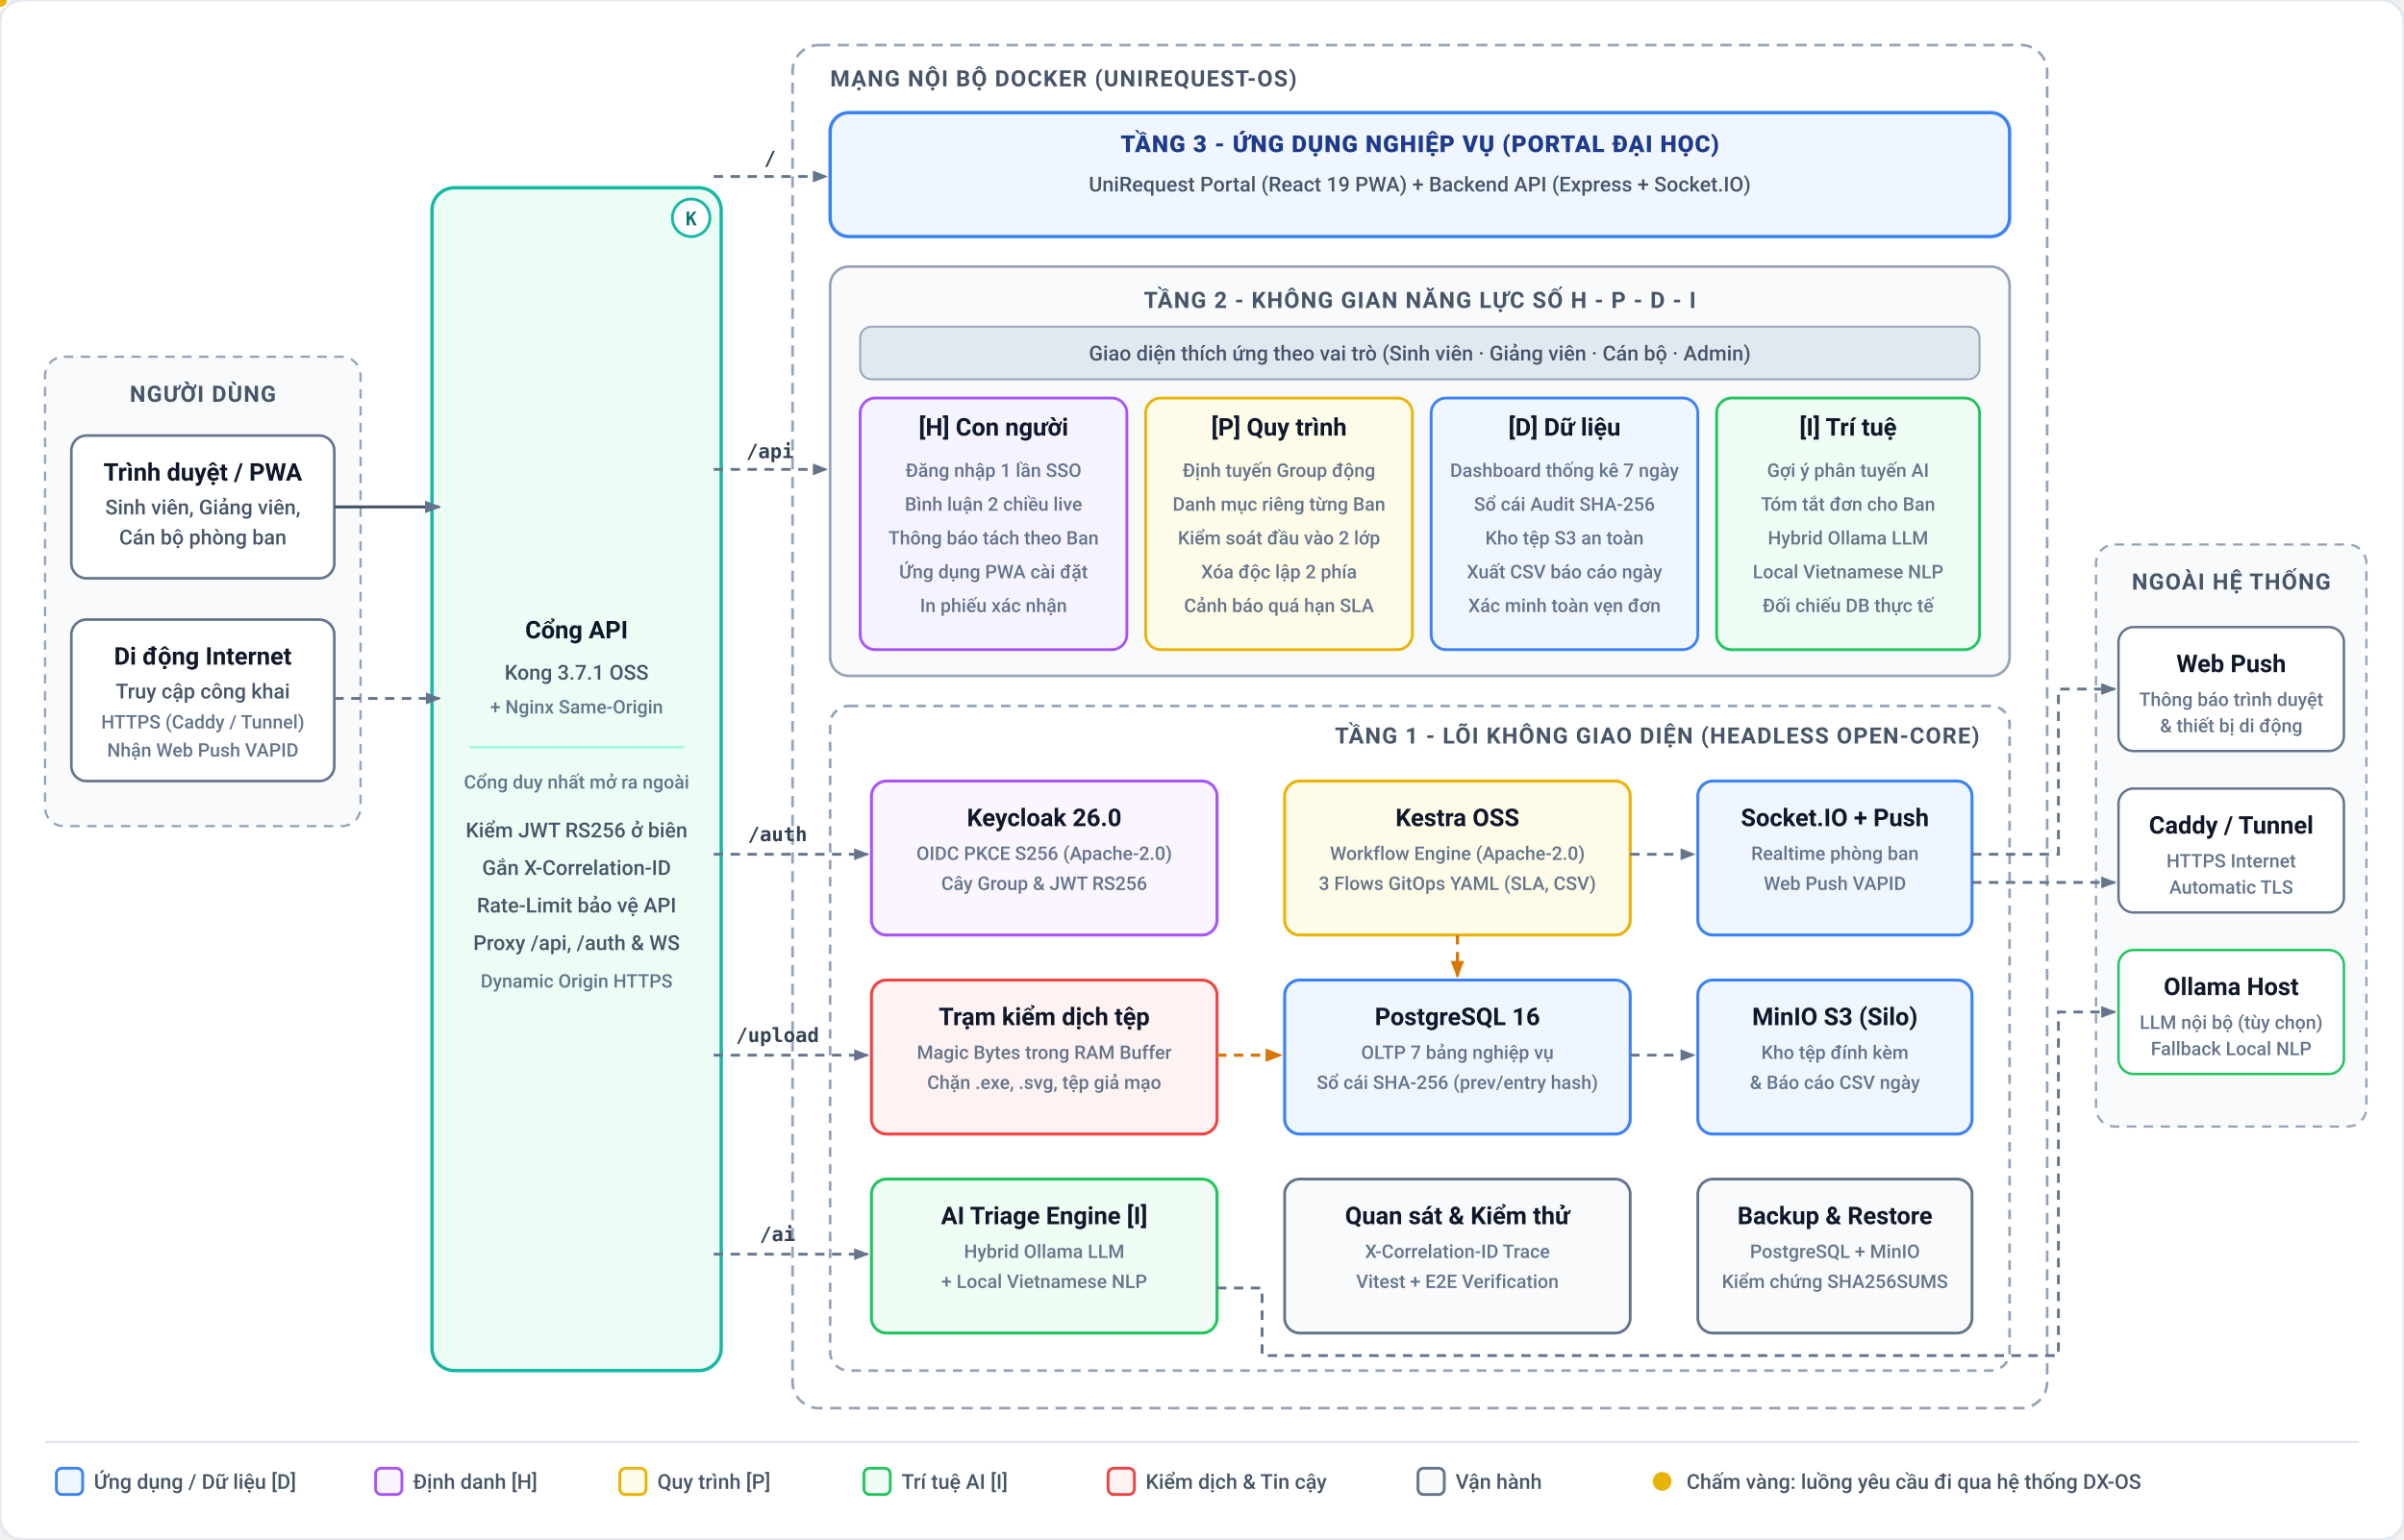
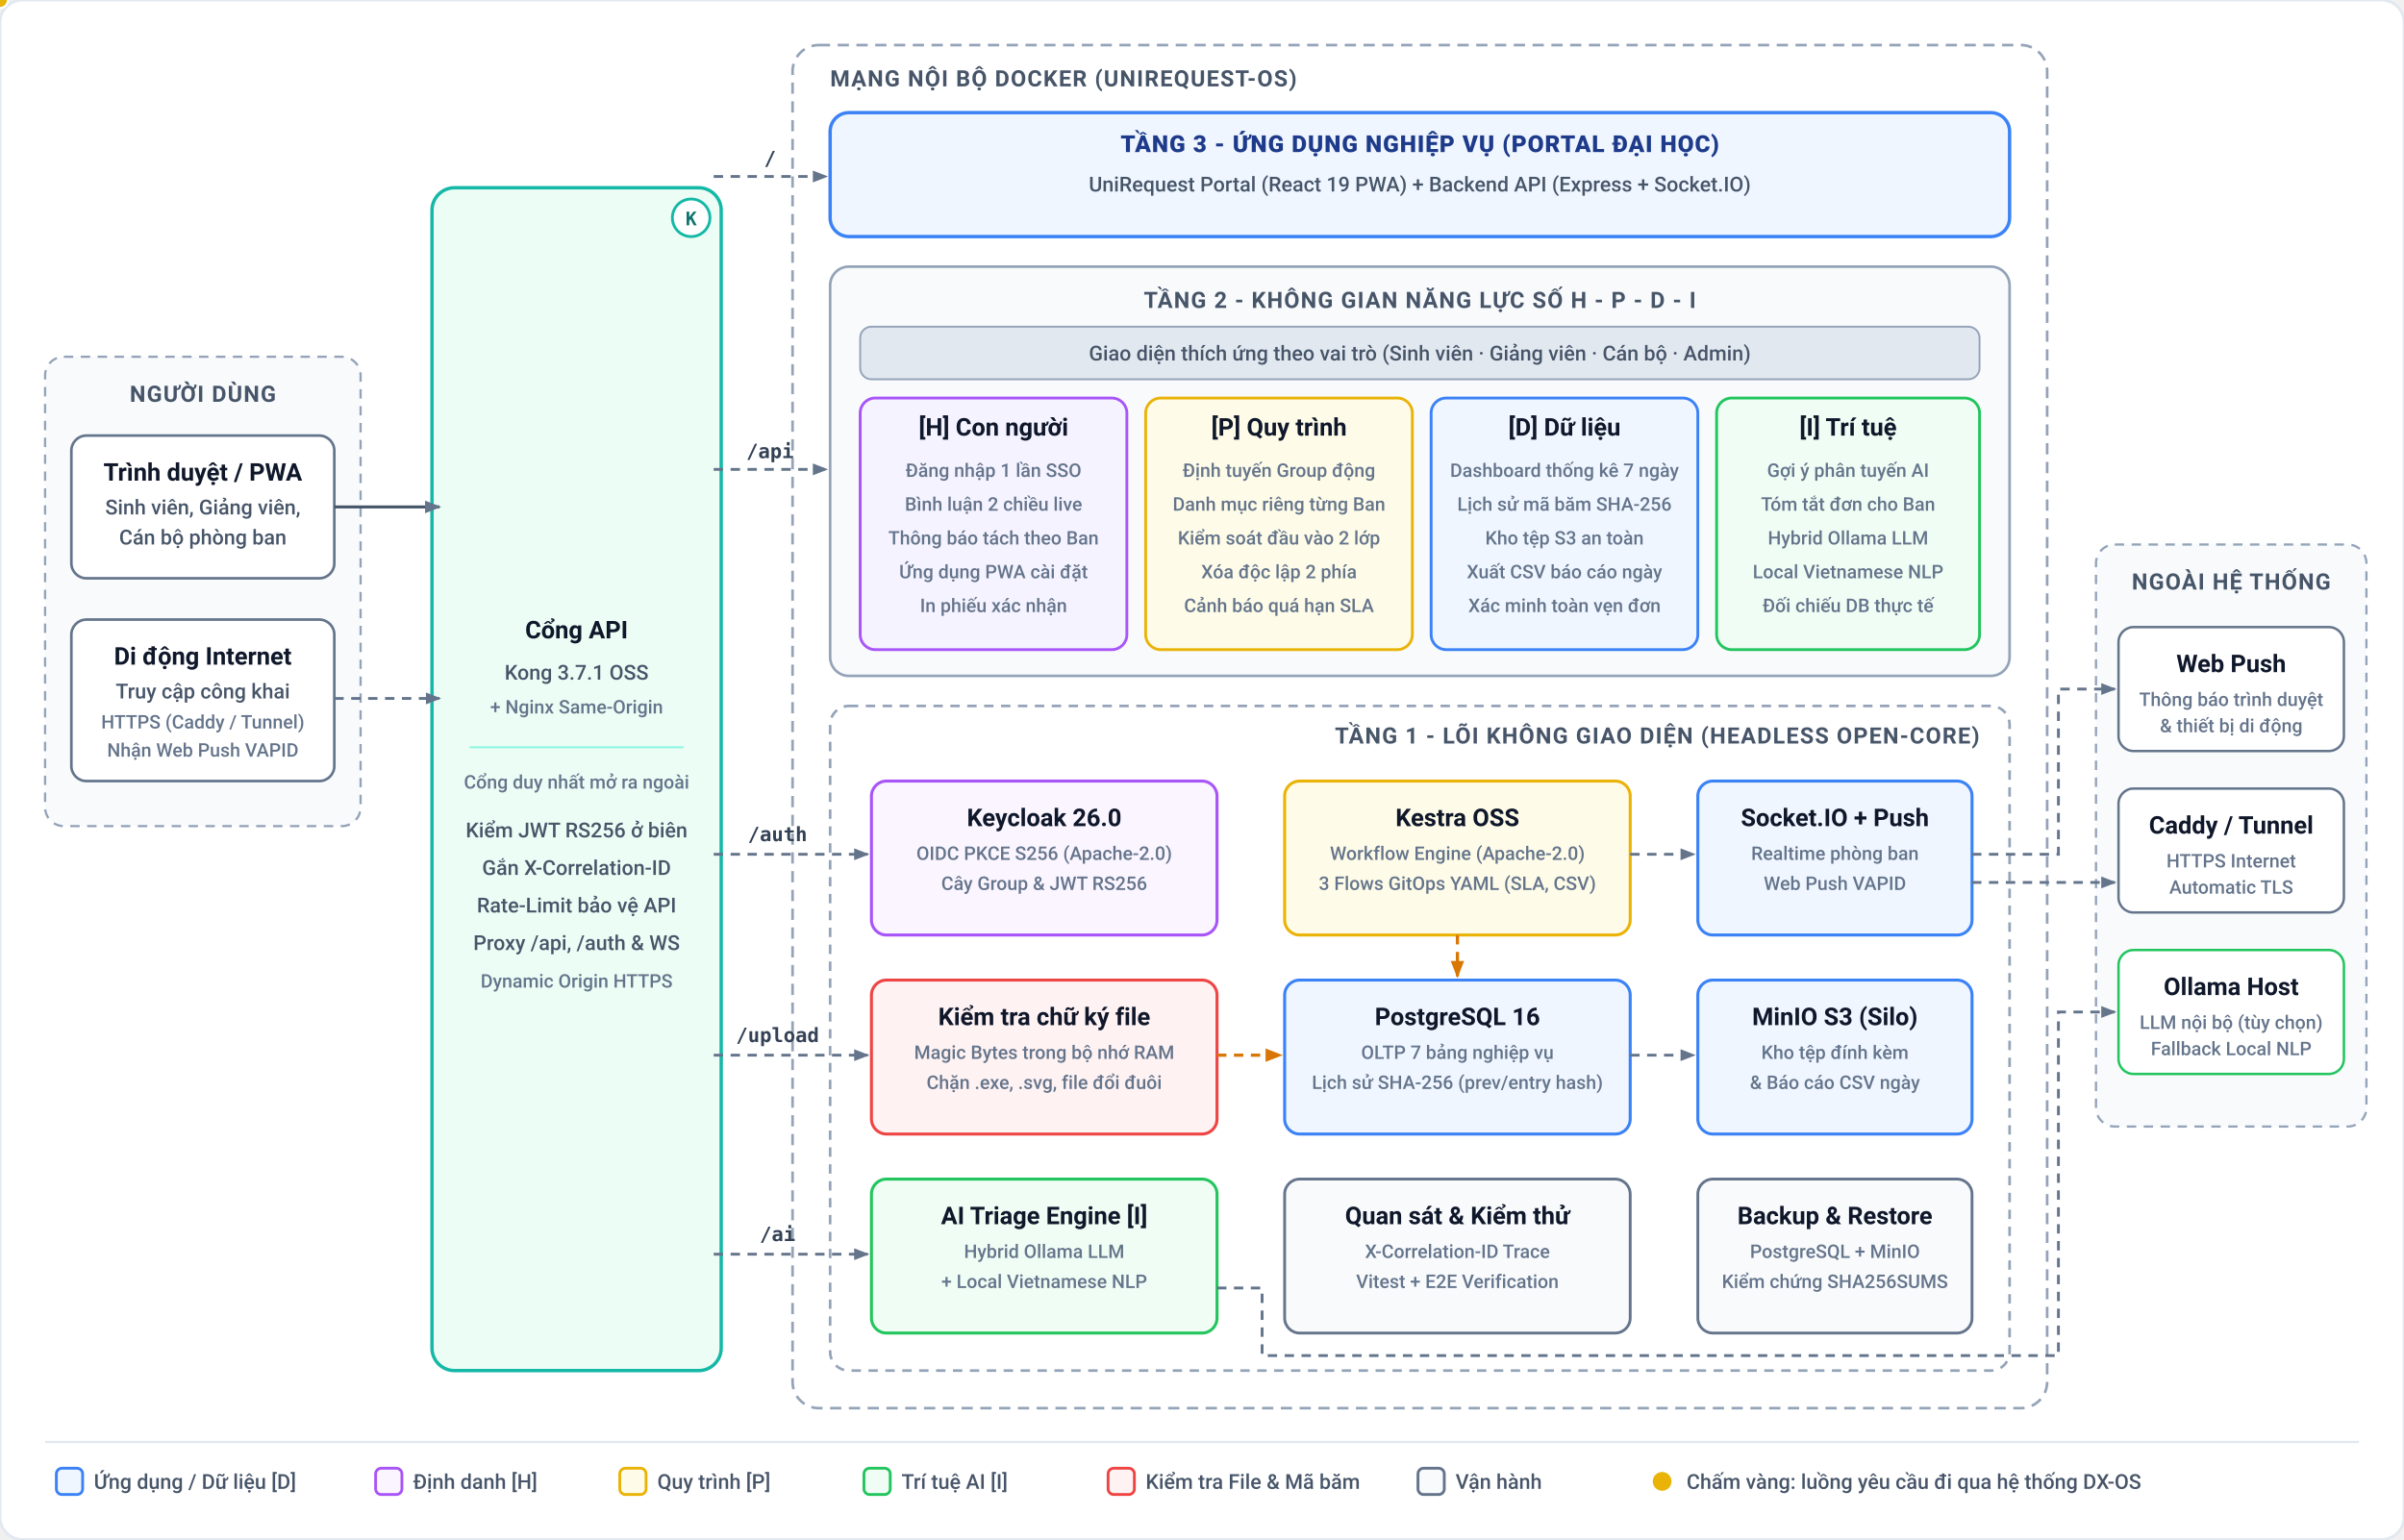
<svg xmlns="http://www.w3.org/2000/svg" viewBox="0 0 1280 820" width="1280" height="820" role="img" aria-label="Kiến trúc 3 tầng DX-OS Open-Core của UniRequest-OS">
  <defs>
    <style>
      .f { font-family: 'Segoe UI', Roboto, 'Helvetica Neue', Arial, sans-serif; }
      .mono { font-family: ui-monospace, SFMono-Regular, Menlo, Consolas, monospace; }
      .h-zone { font-size: 12px; font-weight: 700; fill: #475569; letter-spacing: 0.6px; }
      .h-tier { font-size: 12.5px; font-weight: 800; fill: #1e3a8a; letter-spacing: 0.5px; }
      .title { font-size: 13px; font-weight: 700; fill: #0f172a; }
      .sub { font-size: 11px; font-weight: 500; fill: #475569; }
      .tiny { font-size: 10px; font-weight: 500; fill: #64748b; }
      .edge-txt { font-size: 10.5px; font-weight: 600; fill: #334155; }
      .wire { stroke: #64748b; stroke-width: 1.5; fill: none; stroke-dasharray: 5 4; }
      .wire-solid { stroke: #475569; stroke-width: 1.6; fill: none; }
      .wire-amber { stroke: #d97706; stroke-width: 1.7; fill: none; stroke-dasharray: 5 4; }
    </style>
    <marker id="arr" viewBox="0 0 10 10" refX="8" refY="5" markerWidth="6" markerHeight="6" orient="auto-start-reverse">
      <path d="M 0 1.5 L 9 5 L 0 8.5 z" fill="#64748b" />
    </marker>
    <marker id="arr-amber" viewBox="0 0 10 10" refX="8" refY="5" markerWidth="6" markerHeight="6" orient="auto-start-reverse">
      <path d="M 0 1.5 L 9 5 L 0 8.5 z" fill="#d97706" />
    </marker>
    <path id="p-req-in" d="M 192 260 L 240 260 L 240 120 L 420 120" />
    <path id="p-gateway-core" d="M 380 430 L 440 430 L 440 465 L 485 465" />
    <path id="p-core-kestra" d="M 650 565 L 705 565" />
    <path id="p-core-pg" d="M 865 565 L 915 565" />
    <path id="p-ai-route" d="M 380 680 L 915 680" />
    <path id="p-push-out" d="M 1075 465 L 1110 465 L 1110 365 L 1125 365" />
  </defs>
  <rect width="1280" height="820" rx="12" fill="#ffffff" stroke="#e2e8f0" stroke-width="1.5" />
  <rect x="24" y="190" width="168" height="250" rx="10" fill="#f8fafc" stroke="#94a3b8" stroke-width="1.2" stroke-dasharray="5 4" />
  <text x="108" y="214" text-anchor="middle" class="f h-zone">NGƯỜI DÙNG</text>
  <rect x="38" y="232" width="140" height="76" rx="8" fill="#ffffff" stroke="#64748b" stroke-width="1.4" />
  <text x="108" y="256" text-anchor="middle" class="f title">Trình duyệt / PWA</text>
  <text x="108" y="274" text-anchor="middle" class="f sub">Sinh viên, Giảng viên,</text>
  <text x="108" y="290" text-anchor="middle" class="f sub">Cán bộ phòng ban</text>
  <rect x="38" y="330" width="140" height="86" rx="8" fill="#ffffff" stroke="#64748b" stroke-width="1.4" />
  <text x="108" y="354" text-anchor="middle" class="f title">Di động Internet</text>
  <text x="108" y="372" text-anchor="middle" class="f sub">Truy cập công khai</text>
  <text x="108" y="388" text-anchor="middle" class="f tiny">HTTPS (Caddy / Tunnel)</text>
  <text x="108" y="403" text-anchor="middle" class="f tiny">Nhận Web Push VAPID</text>
  <rect x="230" y="100" width="154" height="630" rx="12" fill="#ecfdf5" stroke="#14b8a6" stroke-width="1.8" />
  <circle cx="368" cy="116" r="10" fill="#ffffff" stroke="#14b8a6" stroke-width="1.5" />
  <text x="368" y="120" text-anchor="middle" class="mono" font-size="10" font-weight="700" fill="#0f766e">K</text>
  <text x="307" y="340" text-anchor="middle" class="f title" font-size="15">Cổng API</text>
  <text x="307" y="362" text-anchor="middle" class="f sub" font-weight="700">Kong 3.7.1 OSS</text>
  <text x="307" y="380" text-anchor="middle" class="f tiny">+ Nginx Same-Origin</text>
  <line x1="250" y1="398" x2="364" y2="398" stroke="#99f6e4" stroke-width="1.2" />
  <text x="307" y="420" text-anchor="middle" class="f tiny">Cổng duy nhất mở ra ngoài</text>
  <text x="307" y="446" text-anchor="middle" class="f sub">Kiểm JWT RS256 ở biên</text>
  <text x="307" y="466" text-anchor="middle" class="f sub">Gắn X-Correlation-ID</text>
  <text x="307" y="486" text-anchor="middle" class="f sub">Rate-Limit bảo vệ API</text>
  <text x="307" y="506" text-anchor="middle" class="f sub">Proxy /api, /auth &amp; WS</text>
  <text x="307" y="526" text-anchor="middle" class="f tiny">Dynamic Origin HTTPS</text>
  <rect x="422" y="24" width="668" height="726" rx="14" fill="#ffffff" stroke="#94a3b8" stroke-width="1.4" stroke-dasharray="6 4" />
  <text x="442" y="46" class="f h-zone">MẠNG NỘI BỘ DOCKER (UNIREQUEST-OS)</text>
  <rect x="442" y="60" width="628" height="66" rx="10" fill="#eff6ff" stroke="#3b82f6" stroke-width="1.8" />
  <text x="756" y="81" text-anchor="middle" class="f h-tier">TẦNG 3 - ỨNG DỤNG NGHIỆP VỤ (PORTAL ĐẠI HỌC)</text>
  <text x="756" y="102" text-anchor="middle" class="f sub">UniRequest Portal (React 19 PWA) + Backend API (Express + Socket.IO)</text>
  <rect x="442" y="142" width="628" height="218" rx="10" fill="#f8fafc" stroke="#94a3b8" stroke-width="1.4" />
  <text x="756" y="164" text-anchor="middle" class="f h-zone" fill="#0f172a">TẦNG 2 - KHÔNG GIAN NĂNG LỰC SỐ H - P - D - I</text>
  <rect x="458" y="174" width="596" height="28" rx="6" fill="#e2e8f0" stroke="#94a3b8" stroke-width="1" />
  <text x="756" y="192" text-anchor="middle" class="f sub" font-weight="700" fill="#0f172a">Giao diện thích ứng theo vai trò (Sinh viên · Giảng viên · Cán bộ · Admin)</text>
  <rect x="458" y="212" width="142" height="134" rx="8" fill="#f5f3ff" stroke="#a855f7" stroke-width="1.5" />
  <text x="529" y="232" text-anchor="middle" class="f title" fill="#6b21a8">[H] Con người</text>
  <text x="529" y="254" text-anchor="middle" class="f tiny">Đăng nhập 1 lần SSO</text>
  <text x="529" y="272" text-anchor="middle" class="f tiny">Bình luận 2 chiều live</text>
  <text x="529" y="290" text-anchor="middle" class="f tiny">Thông báo tách theo Ban</text>
  <text x="529" y="308" text-anchor="middle" class="f tiny">Ứng dụng PWA cài đặt</text>
  <text x="529" y="326" text-anchor="middle" class="f tiny">In phiếu xác nhận</text>
  <rect x="610" y="212" width="142" height="134" rx="8" fill="#fefce8" stroke="#eab308" stroke-width="1.5" />
  <text x="681" y="232" text-anchor="middle" class="f title" fill="#854d0e">[P] Quy trình</text>
  <text x="681" y="254" text-anchor="middle" class="f tiny">Định tuyến Group động</text>
  <text x="681" y="272" text-anchor="middle" class="f tiny">Danh mục riêng từng Ban</text>
  <text x="681" y="290" text-anchor="middle" class="f tiny">Kiểm soát đầu vào 2 lớp</text>
  <text x="681" y="308" text-anchor="middle" class="f tiny">Xóa độc lập 2 phía</text>
  <text x="681" y="326" text-anchor="middle" class="f tiny">Cảnh báo quá hạn SLA</text>
  <rect x="762" y="212" width="142" height="134" rx="8" fill="#eff6ff" stroke="#3b82f6" stroke-width="1.5" />
  <text x="833" y="232" text-anchor="middle" class="f title" fill="#1e40af">[D] Dữ liệu</text>
  <text x="833" y="254" text-anchor="middle" class="f tiny">Dashboard thống kê 7 ngày</text>
-   <text x="833" y="272" text-anchor="middle" class="f tiny">Sổ cái Audit SHA-256</text>
+   <text x="833" y="272" text-anchor="middle" class="f tiny">Lịch sử mã băm SHA-256</text>
  <text x="833" y="290" text-anchor="middle" class="f tiny">Kho tệp S3 an toàn</text>
  <text x="833" y="308" text-anchor="middle" class="f tiny">Xuất CSV báo cáo ngày</text>
  <text x="833" y="326" text-anchor="middle" class="f tiny">Xác minh toàn vẹn đơn</text>
  <rect x="914" y="212" width="140" height="134" rx="8" fill="#f0fdf4" stroke="#22c55e" stroke-width="1.5" />
  <text x="984" y="232" text-anchor="middle" class="f title" fill="#166534">[I] Trí tuệ</text>
  <text x="984" y="254" text-anchor="middle" class="f tiny">Gợi ý phân tuyến AI</text>
  <text x="984" y="272" text-anchor="middle" class="f tiny">Tóm tắt đơn cho Ban</text>
  <text x="984" y="290" text-anchor="middle" class="f tiny">Hybrid Ollama LLM</text>
  <text x="984" y="308" text-anchor="middle" class="f tiny">Local Vietnamese NLP</text>
  <text x="984" y="326" text-anchor="middle" class="f tiny">Đối chiếu DB thực tế</text>
  <rect x="442" y="376" width="628" height="354" rx="10" fill="#ffffff" stroke="#94a3b8" stroke-width="1.4" stroke-dasharray="5 4" />
  <text x="1054" y="396" text-anchor="end" class="f h-zone">TẦNG 1 - LÕI KHÔNG GIAO DIỆN (HEADLESS OPEN-CORE)</text>
  <rect x="464" y="416" width="184" height="82" rx="8" fill="#faf5ff" stroke="#a855f7" stroke-width="1.6" />
  <text x="556" y="440" text-anchor="middle" class="f title">Keycloak 26.0</text>
  <text x="556" y="458" text-anchor="middle" class="f tiny">OIDC PKCE S256 (Apache-2.0)</text>
  <text x="556" y="474" text-anchor="middle" class="f tiny">Cây Group &amp; JWT RS256</text>
  <rect x="684" y="416" width="184" height="82" rx="8" fill="#fefce8" stroke="#eab308" stroke-width="1.6" />
  <text x="776" y="440" text-anchor="middle" class="f title">Kestra OSS</text>
  <text x="776" y="458" text-anchor="middle" class="f tiny">Workflow Engine (Apache-2.0)</text>
  <text x="776" y="474" text-anchor="middle" class="f tiny">3 Flows GitOps YAML (SLA, CSV)</text>
  <rect x="904" y="416" width="146" height="82" rx="8" fill="#eff6ff" stroke="#3b82f6" stroke-width="1.6" />
  <text x="977" y="440" text-anchor="middle" class="f title">Socket.IO + Push</text>
  <text x="977" y="458" text-anchor="middle" class="f tiny">Realtime phòng ban</text>
  <text x="977" y="474" text-anchor="middle" class="f tiny">Web Push VAPID</text>
  <rect x="464" y="522" width="184" height="82" rx="8" fill="#fef2f2" stroke="#ef4444" stroke-width="1.6" />
-   <text x="556" y="546" text-anchor="middle" class="f title">Trạm kiểm dịch tệp</text>
-   <text x="556" y="564" text-anchor="middle" class="f tiny">Magic Bytes trong RAM Buffer</text>
-   <text x="556" y="580" text-anchor="middle" class="f tiny">Chặn .exe, .svg, tệp giả mạo</text>
+   <text x="556" y="546" text-anchor="middle" class="f title">Kiểm tra chữ ký file</text>
+   <text x="556" y="564" text-anchor="middle" class="f tiny">Magic Bytes trong bộ nhớ RAM</text>
+   <text x="556" y="580" text-anchor="middle" class="f tiny">Chặn .exe, .svg, file đổi đuôi</text>
  <rect x="684" y="522" width="184" height="82" rx="8" fill="#eff6ff" stroke="#3b82f6" stroke-width="1.6" />
  <text x="776" y="546" text-anchor="middle" class="f title">PostgreSQL 16</text>
  <text x="776" y="564" text-anchor="middle" class="f tiny">OLTP 7 bảng nghiệp vụ</text>
-   <text x="776" y="580" text-anchor="middle" class="f tiny">Sổ cái SHA-256 (prev/entry hash)</text>
+   <text x="776" y="580" text-anchor="middle" class="f tiny">Lịch sử SHA-256 (prev/entry hash)</text>
  <rect x="904" y="522" width="146" height="82" rx="8" fill="#eff6ff" stroke="#3b82f6" stroke-width="1.6" />
  <text x="977" y="546" text-anchor="middle" class="f title">MinIO S3 (Silo)</text>
  <text x="977" y="564" text-anchor="middle" class="f tiny">Kho tệp đính kèm</text>
  <text x="977" y="580" text-anchor="middle" class="f tiny">&amp; Báo cáo CSV ngày</text>
  <rect x="464" y="628" width="184" height="82" rx="8" fill="#f0fdf4" stroke="#22c55e" stroke-width="1.6" />
  <text x="556" y="652" text-anchor="middle" class="f title">AI Triage Engine [I]</text>
  <text x="556" y="670" text-anchor="middle" class="f tiny">Hybrid Ollama LLM</text>
  <text x="556" y="686" text-anchor="middle" class="f tiny">+ Local Vietnamese NLP</text>
  <rect x="684" y="628" width="184" height="82" rx="8" fill="#f8fafc" stroke="#64748b" stroke-width="1.5" />
  <text x="776" y="652" text-anchor="middle" class="f title">Quan sát &amp; Kiểm thử</text>
  <text x="776" y="670" text-anchor="middle" class="f tiny">X-Correlation-ID Trace</text>
  <text x="776" y="686" text-anchor="middle" class="f tiny">Vitest + E2E Verification</text>
  <rect x="904" y="628" width="146" height="82" rx="8" fill="#f8fafc" stroke="#64748b" stroke-width="1.5" />
  <text x="977" y="652" text-anchor="middle" class="f title">Backup &amp; Restore</text>
  <text x="977" y="670" text-anchor="middle" class="f tiny">PostgreSQL + MinIO</text>
  <text x="977" y="686" text-anchor="middle" class="f tiny">Kiểm chứng SHA256SUMS</text>
  <rect x="1116" y="290" width="144" height="310" rx="10" fill="#f8fafc" stroke="#94a3b8" stroke-width="1.2" stroke-dasharray="5 4" />
  <text x="1188" y="314" text-anchor="middle" class="f h-zone">NGOÀI HỆ THỐNG</text>
  <rect x="1128" y="334" width="120" height="66" rx="8" fill="#ffffff" stroke="#64748b" stroke-width="1.3" />
  <text x="1188" y="358" text-anchor="middle" class="f title">Web Push</text>
  <text x="1188" y="376" text-anchor="middle" class="f tiny">Thông báo trình duyệt</text>
  <text x="1188" y="390" text-anchor="middle" class="f tiny">&amp; thiết bị di động</text>
  <rect x="1128" y="420" width="120" height="66" rx="8" fill="#ffffff" stroke="#64748b" stroke-width="1.3" />
  <text x="1188" y="444" text-anchor="middle" class="f title">Caddy / Tunnel</text>
  <text x="1188" y="462" text-anchor="middle" class="f tiny">HTTPS Internet</text>
  <text x="1188" y="476" text-anchor="middle" class="f tiny">Automatic TLS</text>
  <rect x="1128" y="506" width="120" height="66" rx="8" fill="#ffffff" stroke="#22c55e" stroke-width="1.3" />
  <text x="1188" y="530" text-anchor="middle" class="f title">Ollama Host</text>
  <text x="1188" y="548" text-anchor="middle" class="f tiny">LLM nội bộ (tùy chọn)</text>
  <text x="1188" y="562" text-anchor="middle" class="f tiny">Fallback Local NLP</text>
  <line x1="178" y1="270" x2="234" y2="270" class="wire-solid" marker-end="url(#arr)" />
  <line x1="178" y1="372" x2="234" y2="372" class="wire" marker-end="url(#arr)" />
  <path d="M 380 94 L 440 94" class="wire" marker-end="url(#arr)" />
  <text x="410" y="88" text-anchor="middle" class="mono edge-txt">/</text>
  <path d="M 380 250 L 440 250" class="wire" marker-end="url(#arr)" />
  <text x="410" y="244" text-anchor="middle" class="mono edge-txt">/api</text>
  <path d="M 380 455 L 462 455" class="wire" marker-end="url(#arr)" />
  <text x="414" y="448" text-anchor="middle" class="mono edge-txt">/auth</text>
  <path d="M 380 562 L 462 562" class="wire" marker-end="url(#arr)" />
  <text x="414" y="555" text-anchor="middle" class="mono edge-txt">/upload</text>
  <path d="M 380 668 L 462 668" class="wire" marker-end="url(#arr)" />
  <text x="414" y="661" text-anchor="middle" class="mono edge-txt">/ai</text>
  <line x1="648" y1="562" x2="682" y2="562" class="wire-amber" marker-end="url(#arr-amber)" />
  <line x1="776" y1="498" x2="776" y2="520" class="wire-amber" marker-end="url(#arr-amber)" />
  <line x1="868" y1="562" x2="902" y2="562" class="wire" marker-end="url(#arr)" />
  <path d="M 868 455 L 902 455" class="wire" marker-end="url(#arr)" />
  <path d="M 1050 455 L 1096 455 L 1096 367 L 1126 367" class="wire" marker-end="url(#arr)" />
  <path d="M 1050 470 L 1126 470" class="wire" marker-end="url(#arr)" />
  <path d="M 648 686 L 672 686 L 672 722 L 1096 722 L 1096 539 L 1126 539" class="wire" marker-end="url(#arr)" />
  <circle r="4.2" fill="#eab308" stroke="#ffffff" stroke-width="1">
    <animateMotion dur="3.6s" repeatCount="indefinite" path="M 178 270 L 240 270 L 240 94 L 442 94" />
  </circle>
  <circle r="4.2" fill="#eab308" stroke="#ffffff" stroke-width="1">
    <animateMotion dur="3.8s" begin="0.7s" repeatCount="indefinite" path="M 380 455 L 464 455" />
  </circle>
  <circle r="4.2" fill="#eab308" stroke="#ffffff" stroke-width="1">
    <animateMotion dur="3.2s" begin="1.1s" repeatCount="indefinite" path="M 380 562 L 684 562 L 904 562" />
  </circle>
  <circle r="4.2" fill="#eab308" stroke="#ffffff" stroke-width="1">
    <animateMotion dur="2.8s" begin="0.4s" repeatCount="indefinite" path="M 776 498 L 776 522" />
  </circle>
  <circle r="4.2" fill="#eab308" stroke="#ffffff" stroke-width="1">
    <animateMotion dur="3.5s" begin="1.5s" repeatCount="indefinite" path="M 904 455 L 1050 455 L 1096 455 L 1096 367 L 1128 367" />
  </circle>
  <line x1="24" y1="768" x2="1256" y2="768" stroke="#e2e8f0" stroke-width="1.2" />
  <rect x="30" y="782" width="14" height="14" rx="3" fill="#eff6ff" stroke="#3b82f6" stroke-width="1.5" />
  <text x="50" y="793" class="f sub">Ứng dụng / Dữ liệu [D]</text>
  <rect x="200" y="782" width="14" height="14" rx="3" fill="#faf5ff" stroke="#a855f7" stroke-width="1.5" />
  <text x="220" y="793" class="f sub">Định danh [H]</text>
  <rect x="330" y="782" width="14" height="14" rx="3" fill="#fefce8" stroke="#eab308" stroke-width="1.5" />
  <text x="350" y="793" class="f sub">Quy trình [P]</text>
  <rect x="460" y="782" width="14" height="14" rx="3" fill="#f0fdf4" stroke="#22c55e" stroke-width="1.5" />
  <text x="480" y="793" class="f sub">Trí tuệ AI [I]</text>
  <rect x="590" y="782" width="14" height="14" rx="3" fill="#fef2f2" stroke="#ef4444" stroke-width="1.5" />
-   <text x="610" y="793" class="f sub">Kiểm dịch &amp; Tin cậy</text>
+   <text x="610" y="793" class="f sub">Kiểm tra File &amp; Mã băm</text>
  <rect x="755" y="782" width="14" height="14" rx="3" fill="#f8fafc" stroke="#64748b" stroke-width="1.5" />
  <text x="775" y="793" class="f sub">Vận hành</text>
  <circle cx="885" cy="789" r="5" fill="#eab308" />
  <text x="898" y="793" class="f sub" font-weight="600">Chấm vàng: luồng yêu cầu đi qua hệ thống DX-OS</text>
</svg>
